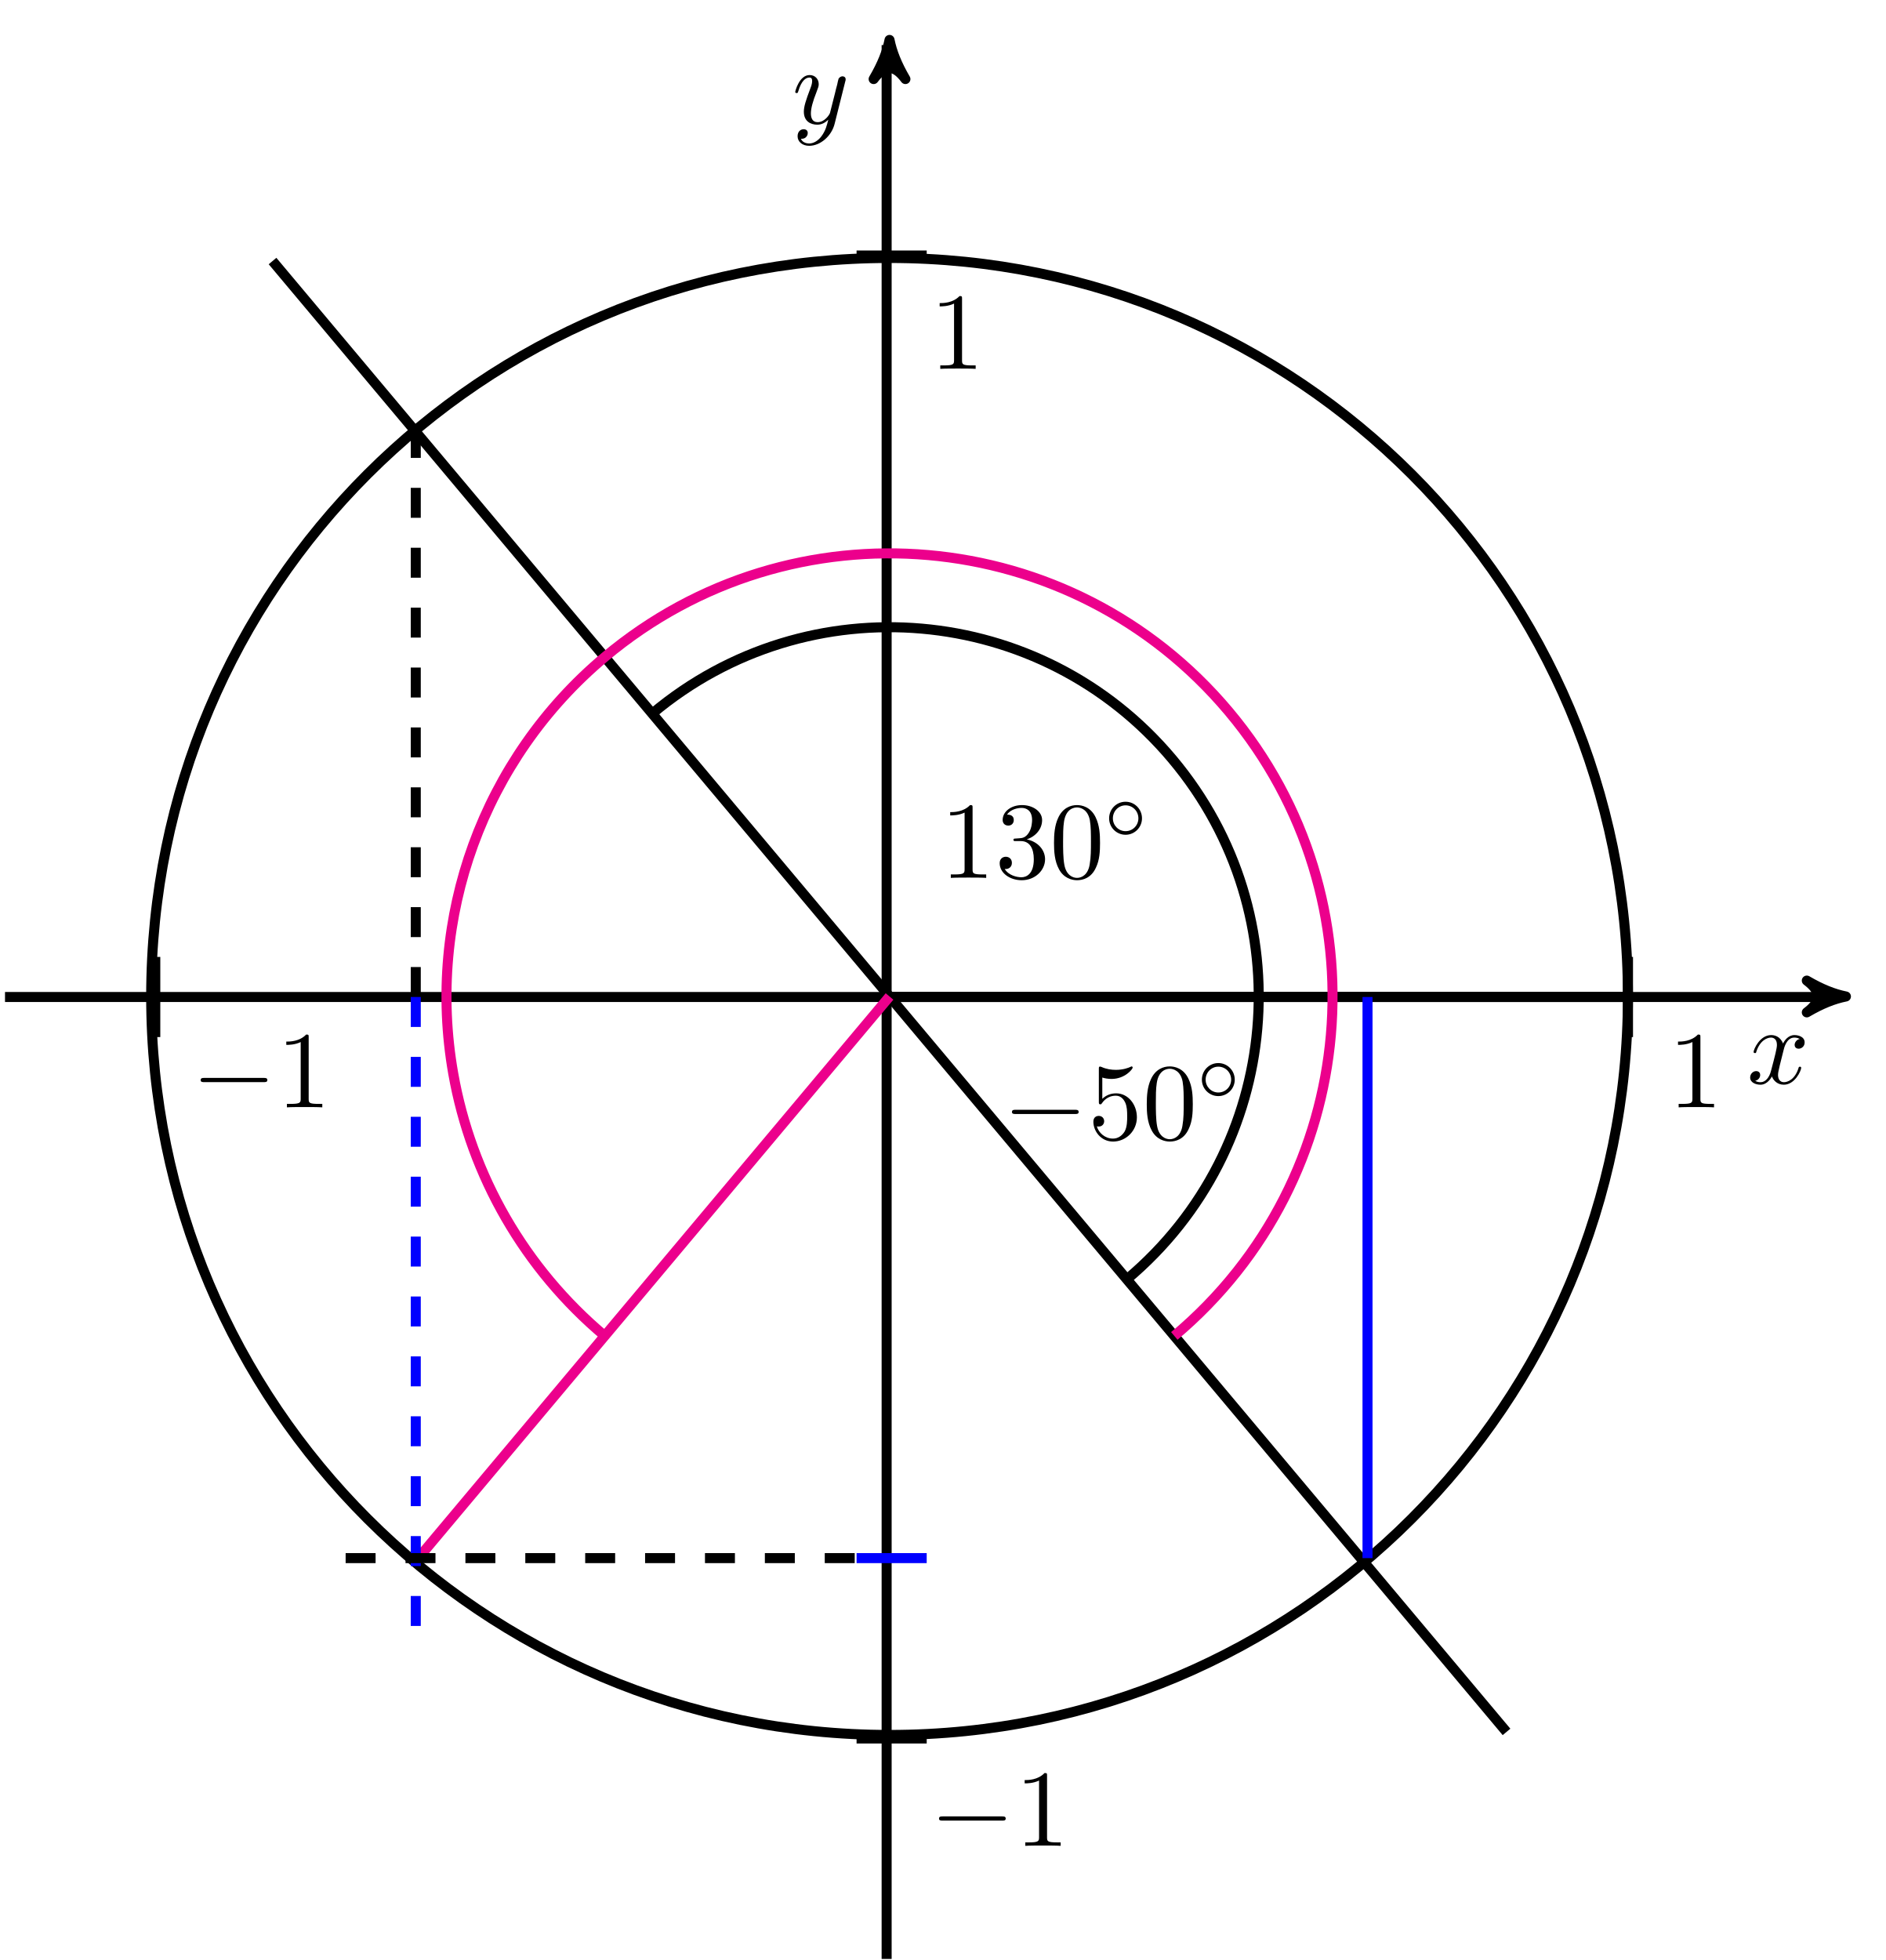
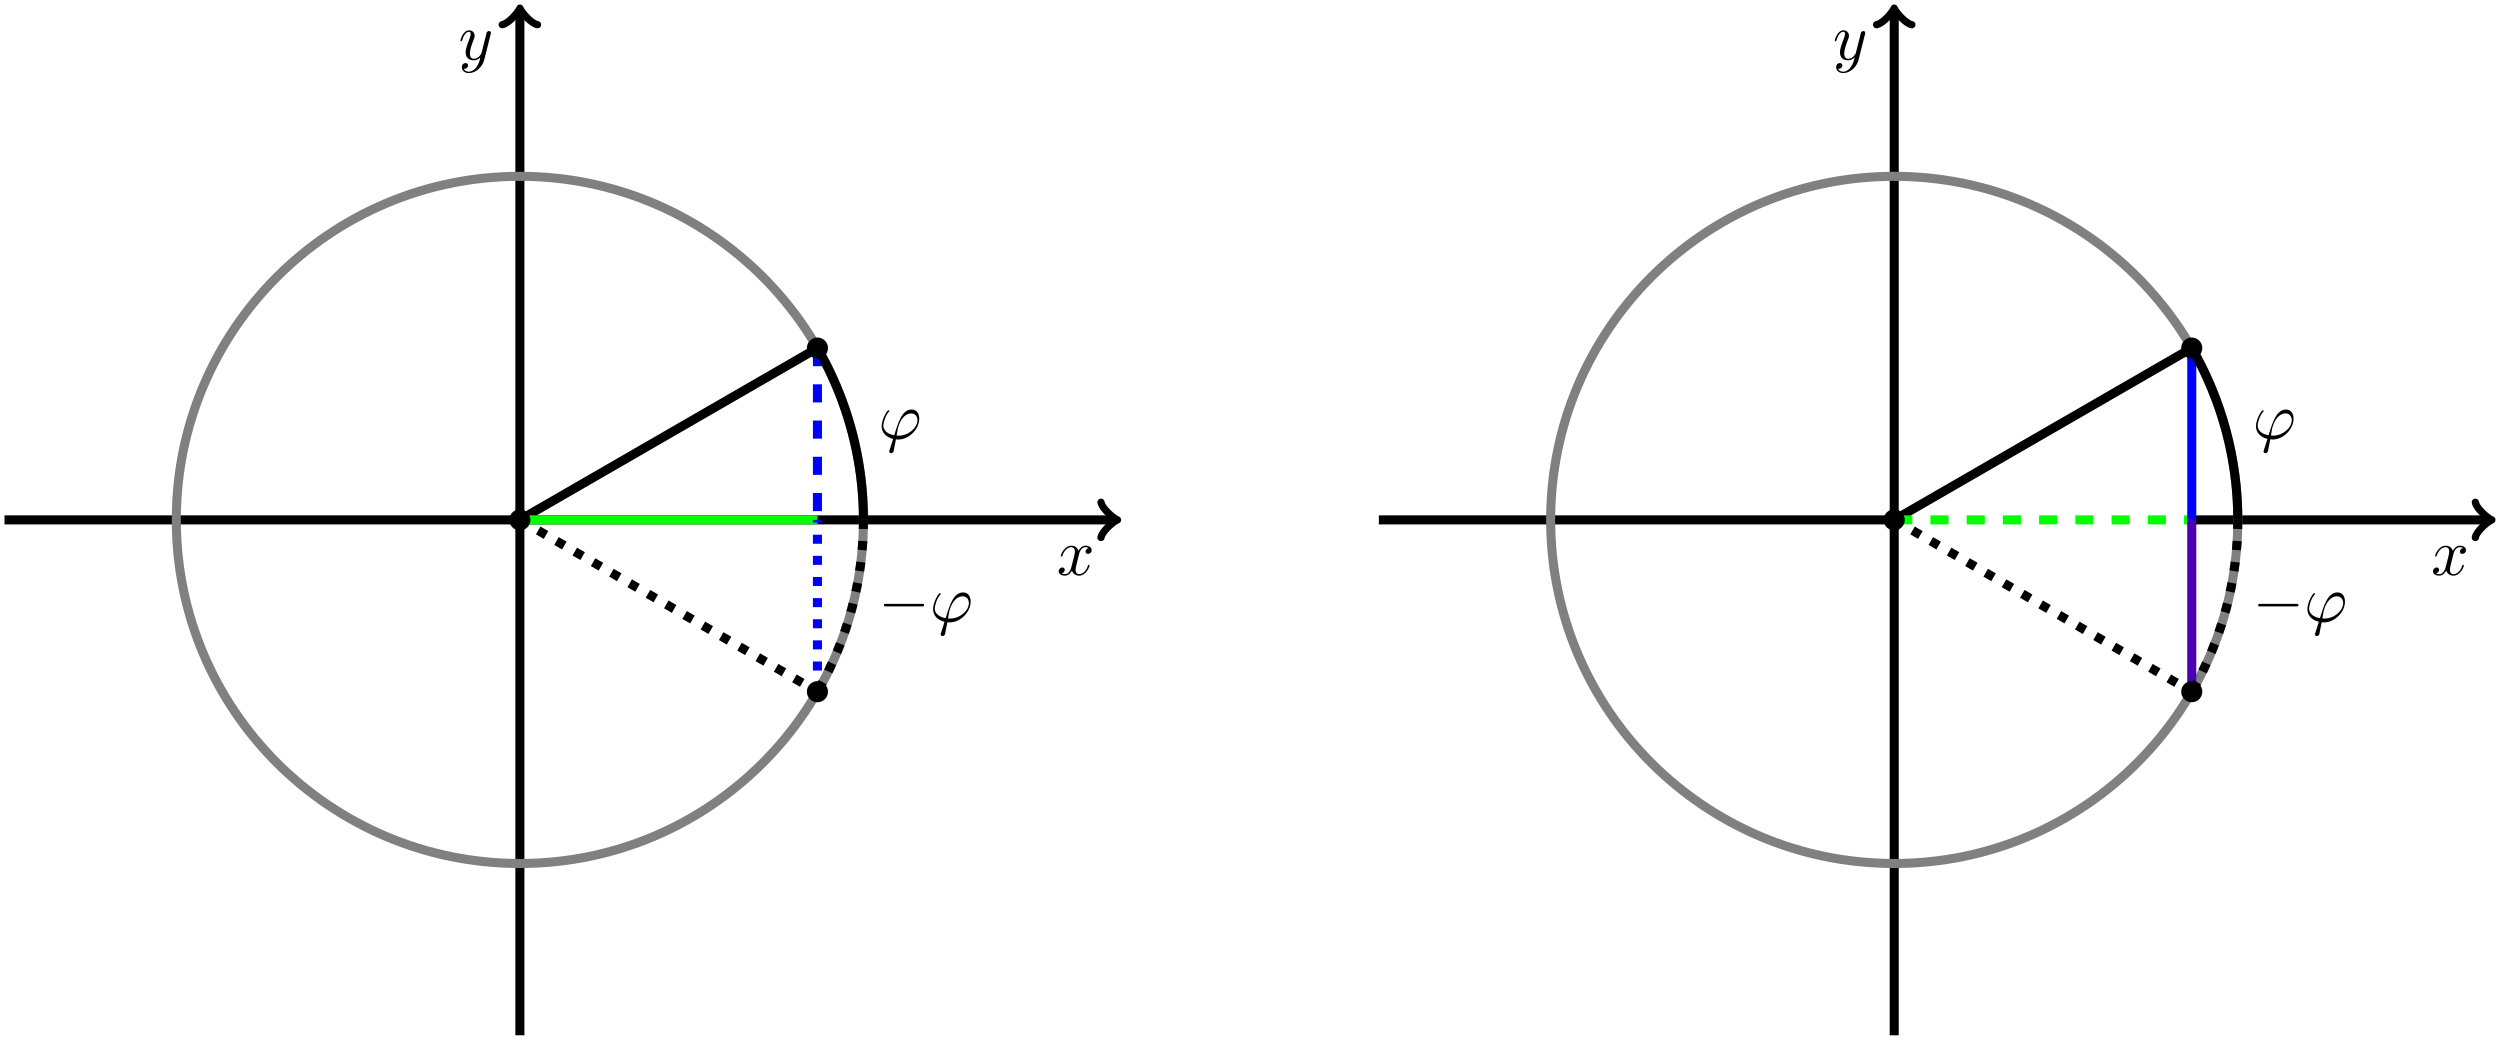
- <svg xmlns="http://www.w3.org/2000/svg" xmlns:xlink="http://www.w3.org/1999/xlink" width="188.237pt" height="195.608pt" viewBox="0 0 188.237 195.608" version="1.1">
+ <svg xmlns="http://www.w3.org/2000/svg" xmlns:xlink="http://www.w3.org/1999/xlink" width="412.518pt" height="171.573pt" viewBox="0 0 412.518 171.573" version="1.1">
  <defs>
    <g>
      <symbol overflow="visible" id="glyph0-0">
        <path style="stroke:none;" d="" />
      </symbol>
      <symbol overflow="visible" id="glyph0-1">
        <path style="stroke:none;" d="M 3.641 -3.297 C 3.703 -3.578 3.953 -4.578 4.719 -4.578 C 4.781 -4.578 5.031 -4.578 5.266 -4.438 C 4.969 -4.391 4.75 -4.109 4.75 -3.844 C 4.75 -3.672 4.859 -3.469 5.156 -3.469 C 5.406 -3.469 5.75 -3.672 5.75 -4.094 C 5.75 -4.672 5.109 -4.828 4.734 -4.828 C 4.094 -4.828 3.719 -4.25 3.594 -3.984 C 3.312 -4.719 2.719 -4.828 2.406 -4.828 C 1.281 -4.828 0.656 -3.406 0.656 -3.141 C 0.656 -3.031 0.766 -3.031 0.781 -3.031 C 0.875 -3.031 0.906 -3.047 0.922 -3.156 C 1.297 -4.312 2.016 -4.578 2.391 -4.578 C 2.594 -4.578 2.984 -4.484 2.984 -3.844 C 2.984 -3.516 2.797 -2.781 2.391 -1.25 C 2.219 -0.578 1.828 -0.125 1.359 -0.125 C 1.281 -0.125 1.031 -0.125 0.812 -0.266 C 1.078 -0.312 1.312 -0.547 1.312 -0.844 C 1.312 -1.141 1.078 -1.234 0.922 -1.234 C 0.594 -1.234 0.312 -0.953 0.312 -0.594 C 0.312 -0.094 0.859 0.125 1.344 0.125 C 2.062 0.125 2.453 -0.641 2.484 -0.703 C 2.625 -0.312 3.016 0.125 3.672 0.125 C 4.781 0.125 5.406 -1.281 5.406 -1.562 C 5.406 -1.672 5.312 -1.672 5.281 -1.672 C 5.188 -1.672 5.156 -1.625 5.141 -1.547 C 4.781 -0.375 4.031 -0.125 3.688 -0.125 C 3.266 -0.125 3.094 -0.469 3.094 -0.844 C 3.094 -1.078 3.156 -1.312 3.266 -1.797 Z " />
      </symbol>
      <symbol overflow="visible" id="glyph0-2">
        <path style="stroke:none;" d="M 5.297 -4.156 C 5.344 -4.312 5.344 -4.328 5.344 -4.406 C 5.344 -4.609 5.188 -4.703 5.031 -4.703 C 4.922 -4.703 4.75 -4.641 4.641 -4.469 C 4.625 -4.422 4.531 -4.078 4.5 -3.875 C 4.422 -3.594 4.344 -3.297 4.281 -3.016 L 3.781 -1.047 C 3.734 -0.891 3.266 -0.125 2.547 -0.125 C 2 -0.125 1.875 -0.594 1.875 -1 C 1.875 -1.5 2.062 -2.188 2.438 -3.141 C 2.609 -3.594 2.656 -3.703 2.656 -3.922 C 2.656 -4.422 2.297 -4.828 1.75 -4.828 C 0.719 -4.828 0.312 -3.234 0.312 -3.141 C 0.312 -3.031 0.422 -3.031 0.453 -3.031 C 0.562 -3.031 0.562 -3.047 0.625 -3.234 C 0.922 -4.25 1.359 -4.578 1.719 -4.578 C 1.812 -4.578 2 -4.578 2 -4.234 C 2 -3.953 1.891 -3.672 1.812 -3.469 C 1.375 -2.312 1.172 -1.688 1.172 -1.172 C 1.172 -0.203 1.859 0.125 2.516 0.125 C 2.938 0.125 3.297 -0.062 3.609 -0.375 C 3.469 0.203 3.344 0.734 2.906 1.312 C 2.625 1.672 2.203 2 1.703 2 C 1.547 2 1.062 1.969 0.875 1.531 C 1.047 1.531 1.188 1.531 1.344 1.406 C 1.453 1.312 1.562 1.172 1.562 0.953 C 1.562 0.625 1.266 0.578 1.156 0.578 C 0.906 0.578 0.547 0.75 0.547 1.281 C 0.547 1.828 1.031 2.234 1.703 2.234 C 2.828 2.234 3.953 1.25 4.25 0.016 Z " />
      </symbol>
+       <symbol overflow="visible" id="glyph0-3">
+         <path style="stroke:none;" d="M 1.859 1.859 C 1.812 2 1.797 2.016 1.797 2.078 C 1.797 2.312 2 2.375 2.109 2.375 C 2.172 2.375 2.406 2.344 2.516 2.094 C 2.547 2 2.609 1.641 2.906 0.094 C 3 0.109 3.078 0.125 3.266 0.125 C 5.078 0.125 6.75 -1.594 6.75 -3.312 C 6.75 -4.172 6.328 -4.828 5.5 -4.828 C 3.922 -4.828 3.266 -2.703 2.625 -0.578 C 1.438 -0.797 0.828 -1.406 0.828 -2.188 C 0.828 -2.5 1.078 -3.703 1.734 -4.453 C 1.828 -4.547 1.828 -4.562 1.828 -4.594 C 1.828 -4.641 1.797 -4.703 1.688 -4.703 C 1.391 -4.703 0.547 -3.125 0.547 -2.078 C 0.547 -1.047 1.266 -0.25 2.438 0.016 Z M 3.359 -0.516 C 3.266 -0.516 3.25 -0.516 3.156 -0.531 C 3.031 -0.531 3.016 -0.531 3.016 -0.562 C 3.016 -0.594 3.203 -1.578 3.234 -1.75 C 3.578 -3.141 4.422 -4.188 5.406 -4.188 C 6.156 -4.188 6.453 -3.594 6.453 -3.078 C 6.453 -1.844 5.031 -0.516 3.359 -0.516 Z " />
+       </symbol>
      <symbol overflow="visible" id="glyph1-0">
        <path style="stroke:none;" d="" />
      </symbol>
      <symbol overflow="visible" id="glyph1-1">
        <path style="stroke:none;" d="M 7.188 -2.516 C 7.375 -2.516 7.562 -2.516 7.562 -2.719 C 7.562 -2.938 7.375 -2.938 7.188 -2.938 L 1.281 -2.938 C 1.094 -2.938 0.906 -2.938 0.906 -2.719 C 0.906 -2.516 1.094 -2.516 1.281 -2.516 Z " />
      </symbol>
-       <symbol overflow="visible" id="glyph2-0">
-         <path style="stroke:none;" d="" />
-       </symbol>
-       <symbol overflow="visible" id="glyph2-1">
-         <path style="stroke:none;" d="M 3.203 -6.984 C 3.203 -7.234 3.203 -7.266 2.953 -7.266 C 2.281 -6.562 1.312 -6.562 0.969 -6.562 L 0.969 -6.234 C 1.188 -6.234 1.828 -6.234 2.406 -6.516 L 2.406 -0.859 C 2.406 -0.469 2.359 -0.344 1.391 -0.344 L 1.031 -0.344 L 1.031 0 C 1.422 -0.031 2.359 -0.031 2.797 -0.031 C 3.234 -0.031 4.188 -0.031 4.562 0 L 4.562 -0.344 L 4.219 -0.344 C 3.234 -0.344 3.203 -0.453 3.203 -0.859 Z " />
-       </symbol>
-       <symbol overflow="visible" id="glyph2-2">
-         <path style="stroke:none;" d="M 4.891 -2.188 C 4.891 -3.484 4 -4.578 2.828 -4.578 C 2.297 -4.578 1.828 -4.406 1.438 -4.031 L 1.438 -6.156 C 1.656 -6.078 2.016 -6.016 2.359 -6.016 C 3.703 -6.016 4.469 -7 4.469 -7.141 C 4.469 -7.203 4.438 -7.266 4.359 -7.266 C 4.359 -7.266 4.328 -7.266 4.281 -7.234 C 4.062 -7.125 3.516 -6.922 2.797 -6.922 C 2.359 -6.922 1.859 -6.984 1.344 -7.219 C 1.25 -7.25 1.234 -7.25 1.203 -7.25 C 1.094 -7.25 1.094 -7.172 1.094 -6.984 L 1.094 -3.766 C 1.094 -3.562 1.094 -3.484 1.25 -3.484 C 1.328 -3.484 1.359 -3.516 1.391 -3.578 C 1.516 -3.75 1.922 -4.344 2.797 -4.344 C 3.375 -4.344 3.641 -3.844 3.734 -3.641 C 3.906 -3.234 3.922 -2.812 3.922 -2.266 C 3.922 -1.891 3.922 -1.234 3.672 -0.781 C 3.406 -0.344 3 -0.062 2.5 -0.062 C 1.703 -0.062 1.078 -0.641 0.891 -1.281 C 0.922 -1.281 0.953 -1.266 1.078 -1.266 C 1.438 -1.266 1.625 -1.531 1.625 -1.797 C 1.625 -2.062 1.438 -2.328 1.078 -2.328 C 0.922 -2.328 0.547 -2.25 0.547 -1.75 C 0.547 -0.812 1.297 0.234 2.516 0.234 C 3.781 0.234 4.891 -0.812 4.891 -2.188 Z " />
-       </symbol>
-       <symbol overflow="visible" id="glyph2-3">
-         <path style="stroke:none;" d="M 5.016 -3.484 C 5.016 -4.359 4.969 -5.234 4.578 -6.047 C 4.078 -7.094 3.188 -7.266 2.719 -7.266 C 2.078 -7.266 1.281 -6.984 0.828 -5.969 C 0.484 -5.219 0.422 -4.359 0.422 -3.484 C 0.422 -2.672 0.469 -1.688 0.922 -0.859 C 1.391 0.016 2.188 0.234 2.719 0.234 C 3.297 0.234 4.141 0.016 4.609 -1.031 C 4.969 -1.781 5.016 -2.625 5.016 -3.484 Z M 2.719 0 C 2.297 0 1.641 -0.266 1.453 -1.312 C 1.328 -1.969 1.328 -2.984 1.328 -3.625 C 1.328 -4.312 1.328 -5.031 1.422 -5.625 C 1.625 -6.922 2.438 -7.031 2.719 -7.031 C 3.078 -7.031 3.797 -6.828 4 -5.75 C 4.109 -5.141 4.109 -4.312 4.109 -3.625 C 4.109 -2.797 4.109 -2.062 3.984 -1.359 C 3.828 -0.328 3.203 0 2.719 0 Z " />
-       </symbol>
-       <symbol overflow="visible" id="glyph2-4">
-         <path style="stroke:none;" d="M 3.156 -3.844 C 4.062 -4.141 4.688 -4.891 4.688 -5.766 C 4.688 -6.656 3.734 -7.266 2.688 -7.266 C 1.578 -7.266 0.75 -6.609 0.75 -5.781 C 0.75 -5.422 1 -5.219 1.312 -5.219 C 1.641 -5.219 1.859 -5.453 1.859 -5.766 C 1.859 -6.312 1.359 -6.312 1.188 -6.312 C 1.531 -6.844 2.25 -6.984 2.641 -6.984 C 3.094 -6.984 3.688 -6.75 3.688 -5.766 C 3.688 -5.641 3.672 -5 3.375 -4.531 C 3.047 -4 2.688 -3.969 2.406 -3.953 C 2.328 -3.953 2.062 -3.922 1.984 -3.922 C 1.891 -3.922 1.828 -3.906 1.828 -3.797 C 1.828 -3.672 1.891 -3.672 2.078 -3.672 L 2.562 -3.672 C 3.453 -3.672 3.859 -2.938 3.859 -1.859 C 3.859 -0.375 3.109 -0.062 2.625 -0.062 C 2.156 -0.062 1.344 -0.25 0.953 -0.891 C 1.344 -0.844 1.672 -1.078 1.672 -1.5 C 1.672 -1.891 1.391 -2.109 1.062 -2.109 C 0.812 -2.109 0.453 -1.953 0.453 -1.469 C 0.453 -0.484 1.469 0.234 2.656 0.234 C 3.984 0.234 4.984 -0.75 4.984 -1.859 C 4.984 -2.766 4.297 -3.609 3.156 -3.844 Z " />
-       </symbol>
-       <symbol overflow="visible" id="glyph3-0">
-         <path style="stroke:none;" d="" />
-       </symbol>
-       <symbol overflow="visible" id="glyph3-1">
-         <path style="stroke:none;" d="M 3.75 -1.984 C 3.75 -2.906 3.016 -3.641 2.109 -3.641 C 1.203 -3.641 0.469 -2.906 0.469 -1.984 C 0.469 -1.078 1.203 -0.344 2.109 -0.344 C 3.016 -0.344 3.75 -1.078 3.75 -1.984 Z M 2.109 -0.703 C 1.406 -0.703 0.844 -1.281 0.844 -1.984 C 0.844 -2.703 1.406 -3.281 2.109 -3.281 C 2.828 -3.281 3.391 -2.703 3.391 -1.984 C 3.391 -1.281 2.828 -0.703 2.109 -0.703 Z " />
-       </symbol>
    </g>
  </defs>
  <g id="surface1">
-     <path style="fill:none;stroke-width:1;stroke-linecap:butt;stroke-linejoin:miter;stroke:rgb(0%,0%,0%);stroke-opacity:1;stroke-miterlimit:10;" d="M 73.702 -0.001 C 73.702 40.706 40.706 73.702 -0.001 73.702 C -40.704 73.702 -73.7 40.706 -73.7 -0.001 C -73.7 -40.704 -40.704 -73.7 -0.001 -73.7 C 40.706 -73.7 73.702 -40.704 73.702 -0.001 Z " transform="matrix(1,0,0,-1,88.79,99.448)" />
-     <path style="fill:none;stroke-width:1;stroke-linecap:butt;stroke-linejoin:miter;stroke:rgb(0%,0%,0%);stroke-opacity:1;stroke-miterlimit:10;" d="M -88.29 -0.052 L 94.71 -0.052 " transform="matrix(1,0,0,-1,88.79,99.448)" />
-     <path style="fill-rule:nonzero;fill:rgb(0%,0%,0%);fill-opacity:1;stroke-width:1;stroke-linecap:butt;stroke-linejoin:round;stroke:rgb(0%,0%,0%);stroke-opacity:1;stroke-miterlimit:10;" d="M 0.976 -0.001 C -0.243 0.245 -1.465 0.733 -2.93 1.585 C -1.465 0.487 -1.465 -0.489 -2.93 -1.587 C -1.465 -0.732 -0.243 -0.243 0.976 -0.001 Z " transform="matrix(1,0,0,-1,183.2777,99.448)" />
-     <path style="fill:none;stroke-width:1;stroke-linecap:butt;stroke-linejoin:miter;stroke:rgb(0%,0%,0%);stroke-opacity:1;stroke-miterlimit:10;" d="M -0.29 -96.052 L -0.29 94.948 " transform="matrix(1,0,0,-1,88.79,99.448)" />
-     <path style="fill-rule:nonzero;fill:rgb(0%,0%,0%);fill-opacity:1;stroke-width:1;stroke-linecap:butt;stroke-linejoin:round;stroke:rgb(0%,0%,0%);stroke-opacity:1;stroke-miterlimit:10;" d="M 0.976 0.001 C -0.243 0.243 -1.465 0.731 -2.93 1.587 C -1.465 0.489 -1.465 -0.487 -2.93 -1.585 C -1.465 -0.733 -0.243 -0.245 0.976 0.001 Z " transform="matrix(0,-1,-1,0,88.79,4.96034)" />
+     <path style="fill:none;stroke-width:1.494;stroke-linecap:butt;stroke-linejoin:miter;stroke:rgb(0%,0%,0%);stroke-opacity:1;stroke-miterlimit:10;" d="M -198.426 0.001 L -15.317 0.001 " transform="matrix(1,0,0,-1,199.172,85.786)" />
+     <path style="fill:none;stroke-width:1.196;stroke-linecap:round;stroke-linejoin:round;stroke:rgb(0%,0%,0%);stroke-opacity:1;stroke-miterlimit:10;" d="M -2.183 2.911 C -2 1.817 0 0.181 0.547 0.001 C 0 -0.183 -2 -1.819 -2.183 -2.909 " transform="matrix(1,0,0,-1,183.8553,85.786)" />
    <g style="fill:rgb(0%,0%,0%);fill-opacity:1;">
-       <use xlink:href="#glyph0-1" x="174.382" y="108.129" />
+       <use xlink:href="#glyph0-1" x="174.381" y="94.867" />
+     </g>
+     <path style="fill:none;stroke-width:1.494;stroke-linecap:butt;stroke-linejoin:miter;stroke:rgb(0%,0%,0%);stroke-opacity:1;stroke-miterlimit:10;" d="M -113.387 -85.042 L -113.387 83.895 " transform="matrix(1,0,0,-1,199.172,85.786)" />
+     <path style="fill:none;stroke-width:1.196;stroke-linecap:round;stroke-linejoin:round;stroke:rgb(0%,0%,0%);stroke-opacity:1;stroke-miterlimit:10;" d="M -2.182 2.91 C -2.002 1.82 -0.002 0.183 0.545 -0 C -0.002 -0.18 -2.002 -1.817 -2.182 -2.911 " transform="matrix(0,-1,-1,0,85.78472,1.88881)" />
+     <g style="fill:rgb(0%,0%,0%);fill-opacity:1;">
+       <use xlink:href="#glyph0-2" x="75.663" y="9.827" />
+     </g>
+     <path style="fill:none;stroke-width:1.494;stroke-linecap:butt;stroke-linejoin:miter;stroke:rgb(50%,50%,50%);stroke-opacity:1;stroke-miterlimit:10;" d="M -56.695 0.001 C -56.695 31.313 -82.074 56.692 -113.387 56.692 C -144.699 56.692 -170.082 31.313 -170.082 0.001 C -170.082 -31.312 -144.699 -56.694 -113.387 -56.694 C -82.074 -56.694 -56.695 -31.312 -56.695 0.001 Z " transform="matrix(1,0,0,-1,199.172,85.786)" />
+     <path style="fill:none;stroke-width:1.494;stroke-linecap:butt;stroke-linejoin:miter;stroke:rgb(0%,0%,0%);stroke-opacity:1;stroke-miterlimit:10;" d="M -113.387 0.001 L -64.289 28.349 " transform="matrix(1,0,0,-1,199.172,85.786)" />
+     <path style="fill:none;stroke-width:1.494;stroke-linecap:butt;stroke-linejoin:miter;stroke:rgb(0%,100%,0%);stroke-opacity:1;stroke-miterlimit:10;" d="M -113.387 0.001 L -64.289 0.001 " transform="matrix(1,0,0,-1,199.172,85.786)" />
+     <path style="fill:none;stroke-width:1.494;stroke-linecap:butt;stroke-linejoin:miter;stroke:rgb(0%,0%,100%);stroke-opacity:1;stroke-dasharray:2.989,2.989;stroke-miterlimit:10;" d="M -64.289 28.349 L -64.289 0.001 " transform="matrix(1,0,0,-1,199.172,85.786)" />
+     <path style="fill:none;stroke-width:1.494;stroke-linecap:butt;stroke-linejoin:miter;stroke:rgb(0%,0%,0%);stroke-opacity:1;stroke-dasharray:1.494,1.993;stroke-miterlimit:10;" d="M -113.387 0.001 L -64.289 -28.347 " transform="matrix(1,0,0,-1,199.172,85.786)" />
+     <path style="fill:none;stroke-width:1.494;stroke-linecap:butt;stroke-linejoin:miter;stroke:rgb(0%,0%,100%);stroke-opacity:1;stroke-dasharray:1.494,1.993;stroke-miterlimit:10;" d="M -64.289 -28.347 L -64.289 0.001 " transform="matrix(1,0,0,-1,199.172,85.786)" />
+     <path style="fill:none;stroke-width:1.494;stroke-linecap:butt;stroke-linejoin:miter;stroke:rgb(0%,0%,0%);stroke-opacity:1;stroke-miterlimit:10;" d="M -56.695 0.001 C -56.695 9.95 -59.317 19.731 -64.289 28.349 " transform="matrix(1,0,0,-1,199.172,85.786)" />
+     <g style="fill:rgb(0%,0%,0%);fill-opacity:1;">
+       <use xlink:href="#glyph0-3" x="144.931" y="72.401" />
+     </g>
+     <path style="fill:none;stroke-width:1.494;stroke-linecap:butt;stroke-linejoin:miter;stroke:rgb(0%,0%,0%);stroke-opacity:1;stroke-dasharray:1.494,1.993;stroke-miterlimit:10;" d="M -56.695 0.001 C -56.695 -9.948 -59.317 -19.73 -64.289 -28.347 " transform="matrix(1,0,0,-1,199.172,85.786)" />
+     <g style="fill:rgb(0%,0%,0%);fill-opacity:1;">
+       <use xlink:href="#glyph1-1" x="144.931" y="102.581" />
    </g>
    <g style="fill:rgb(0%,0%,0%);fill-opacity:1;">
-       <use xlink:href="#glyph0-2" x="79.065" y="12.318" />
+       <use xlink:href="#glyph0-3" x="153.416" y="102.581" />
    </g>
-     <path style="fill:none;stroke-width:1;stroke-linecap:butt;stroke-linejoin:miter;stroke:rgb(0%,0%,0%);stroke-opacity:1;stroke-miterlimit:10;" d="M -73.29 -4.052 L -73.29 3.948 " transform="matrix(1,0,0,-1,88.79,99.448)" />
+     <path style="fill-rule:nonzero;fill:rgb(0%,0%,0%);fill-opacity:1;stroke-width:1.494;stroke-linecap:butt;stroke-linejoin:miter;stroke:rgb(0%,0%,0%);stroke-opacity:1;stroke-miterlimit:10;" d="M -112.391 0.001 C -112.391 0.552 -112.836 0.997 -113.387 0.997 C -113.938 0.997 -114.383 0.552 -114.383 0.001 C -114.383 -0.55 -113.938 -0.995 -113.387 -0.995 C -112.836 -0.995 -112.391 -0.55 -112.391 0.001 Z " transform="matrix(1,0,0,-1,199.172,85.786)" />
+     <path style="fill-rule:nonzero;fill:rgb(0%,0%,0%);fill-opacity:1;stroke-width:1.494;stroke-linecap:butt;stroke-linejoin:miter;stroke:rgb(0%,0%,0%);stroke-opacity:1;stroke-miterlimit:10;" d="M -63.293 28.349 C -63.293 28.895 -63.738 29.345 -64.289 29.345 C -64.84 29.345 -65.285 28.895 -65.285 28.349 C -65.285 27.798 -64.84 27.352 -64.289 27.352 C -63.738 27.352 -63.293 27.798 -63.293 28.349 Z " transform="matrix(1,0,0,-1,199.172,85.786)" />
+     <path style="fill-rule:nonzero;fill:rgb(0%,0%,0%);fill-opacity:1;stroke-width:1.494;stroke-linecap:butt;stroke-linejoin:miter;stroke:rgb(0%,0%,0%);stroke-opacity:1;stroke-miterlimit:10;" d="M -63.293 -28.347 C -63.293 -27.796 -63.738 -27.351 -64.289 -27.351 C -64.84 -27.351 -65.285 -27.796 -65.285 -28.347 C -65.285 -28.898 -64.84 -29.343 -64.289 -29.343 C -63.738 -29.343 -63.293 -28.898 -63.293 -28.347 Z " transform="matrix(1,0,0,-1,199.172,85.786)" />
+     <path style="fill:none;stroke-width:1.494;stroke-linecap:butt;stroke-linejoin:miter;stroke:rgb(0%,0%,0%);stroke-opacity:1;stroke-miterlimit:10;" d="M 28.348 0.001 L 113.387 0.001 " transform="matrix(1,0,0,-1,199.172,85.786)" />
+     <path style="fill:none;stroke-width:1.494;stroke-linecap:butt;stroke-linejoin:miter;stroke:rgb(0%,0%,0%);stroke-opacity:1;stroke-miterlimit:10;" d="M 162.484 0.001 L 211.457 0.001 " transform="matrix(1,0,0,-1,199.172,85.786)" />
+     <path style="fill:none;stroke-width:1.196;stroke-linecap:round;stroke-linejoin:round;stroke:rgb(0%,0%,0%);stroke-opacity:1;stroke-miterlimit:10;" d="M -2.181 2.911 C -2.001 1.817 -0.001 0.181 0.546 0.001 C -0.001 -0.183 -2.001 -1.819 -2.181 -2.909 " transform="matrix(1,0,0,-1,410.6299,85.786)" />
    <g style="fill:rgb(0%,0%,0%);fill-opacity:1;">
-       <use xlink:href="#glyph1-1" x="19.123" y="110.513" />
+       <use xlink:href="#glyph0-1" x="401.153" y="94.867" />
+     </g>
+     <path style="fill:none;stroke-width:1.494;stroke-linecap:butt;stroke-linejoin:miter;stroke:rgb(0%,0%,0%);stroke-opacity:1;stroke-miterlimit:10;" d="M 113.387 -85.042 L 113.387 83.895 " transform="matrix(1,0,0,-1,199.172,85.786)" />
+     <path style="fill:none;stroke-width:1.196;stroke-linecap:round;stroke-linejoin:round;stroke:rgb(0%,0%,0%);stroke-opacity:1;stroke-miterlimit:10;" d="M -2.182 2.911 C -2.002 1.817 -0.002 0.18 0.545 0.001 C -0.002 -0.183 -2.002 -1.82 -2.182 -2.909 " transform="matrix(0,-1,-1,0,312.5593,1.88881)" />
+     <g style="fill:rgb(0%,0%,0%);fill-opacity:1;">
+       <use xlink:href="#glyph0-2" x="302.435" y="9.827" />
+     </g>
+     <path style="fill:none;stroke-width:1.494;stroke-linecap:butt;stroke-linejoin:miter;stroke:rgb(50%,50%,50%);stroke-opacity:1;stroke-miterlimit:10;" d="M 170.082 0.001 C 170.082 31.313 144.699 56.692 113.387 56.692 C 82.074 56.692 56.695 31.313 56.695 0.001 C 56.695 -31.312 82.074 -56.694 113.387 -56.694 C 144.699 -56.694 170.082 -31.312 170.082 0.001 Z " transform="matrix(1,0,0,-1,199.172,85.786)" />
+     <path style="fill:none;stroke-width:1.494;stroke-linecap:butt;stroke-linejoin:miter;stroke:rgb(0%,0%,0%);stroke-opacity:1;stroke-miterlimit:10;" d="M 113.387 0.001 L 162.484 28.349 " transform="matrix(1,0,0,-1,199.172,85.786)" />
+     <path style="fill:none;stroke-width:1.494;stroke-linecap:butt;stroke-linejoin:miter;stroke:rgb(0%,100%,0%);stroke-opacity:1;stroke-dasharray:2.989,2.989;stroke-miterlimit:10;" d="M 113.387 0.001 L 162.484 0.001 " transform="matrix(1,0,0,-1,199.172,85.786)" />
+     <path style="fill:none;stroke-width:1.494;stroke-linecap:butt;stroke-linejoin:miter;stroke:rgb(0%,0%,100%);stroke-opacity:1;stroke-miterlimit:10;" d="M 162.484 28.349 L 162.484 0.001 " transform="matrix(1,0,0,-1,199.172,85.786)" />
+     <path style="fill:none;stroke-width:1.494;stroke-linecap:butt;stroke-linejoin:miter;stroke:rgb(0%,0%,0%);stroke-opacity:1;stroke-dasharray:1.494,1.993;stroke-miterlimit:10;" d="M 113.387 0.001 L 162.484 -28.347 " transform="matrix(1,0,0,-1,199.172,85.786)" />
+     <path style="fill:none;stroke-width:1.494;stroke-linecap:butt;stroke-linejoin:miter;stroke:rgb(29.999%,0%,70%);stroke-opacity:1;stroke-miterlimit:10;" d="M 162.484 -28.347 L 162.484 0.001 " transform="matrix(1,0,0,-1,199.172,85.786)" />
+     <path style="fill:none;stroke-width:1.494;stroke-linecap:butt;stroke-linejoin:miter;stroke:rgb(0%,0%,0%);stroke-opacity:1;stroke-miterlimit:10;" d="M 170.082 0.001 C 170.082 9.95 167.461 19.731 162.484 28.349 " transform="matrix(1,0,0,-1,199.172,85.786)" />
+     <g style="fill:rgb(0%,0%,0%);fill-opacity:1;">
+       <use xlink:href="#glyph0-3" x="371.703" y="72.401" />
+     </g>
+     <path style="fill:none;stroke-width:1.494;stroke-linecap:butt;stroke-linejoin:miter;stroke:rgb(0%,0%,0%);stroke-opacity:1;stroke-dasharray:1.494,1.993;stroke-miterlimit:10;" d="M 170.082 0.001 C 170.082 -9.948 167.461 -19.73 162.484 -28.347 " transform="matrix(1,0,0,-1,199.172,85.786)" />
+     <g style="fill:rgb(0%,0%,0%);fill-opacity:1;">
+       <use xlink:href="#glyph1-1" x="371.703" y="102.581" />
    </g>
    <g style="fill:rgb(0%,0%,0%);fill-opacity:1;">
-       <use xlink:href="#glyph2-1" x="27.608" y="110.513" />
+       <use xlink:href="#glyph0-3" x="380.187" y="102.581" />
    </g>
-     <path style="fill:none;stroke-width:1;stroke-linecap:butt;stroke-linejoin:miter;stroke:rgb(0%,0%,0%);stroke-opacity:1;stroke-miterlimit:10;" d="M 73.71 -4.052 L 73.71 3.948 " transform="matrix(1,0,0,-1,88.79,99.448)" />
-     <g style="fill:rgb(0%,0%,0%);fill-opacity:1;">
-       <use xlink:href="#glyph2-1" x="166.525" y="110.513" />
-     </g>
-     <path style="fill:none;stroke-width:1;stroke-linecap:butt;stroke-linejoin:miter;stroke:rgb(0%,0%,0%);stroke-opacity:1;stroke-miterlimit:10;" d="M 3.71 -74.052 L -3.29 -74.052 " transform="matrix(1,0,0,-1,88.79,99.448)" />
-     <g style="fill:rgb(0%,0%,0%);fill-opacity:1;">
-       <use xlink:href="#glyph1-1" x="92.824" y="184.214" />
-     </g>
-     <g style="fill:rgb(0%,0%,0%);fill-opacity:1;">
-       <use xlink:href="#glyph2-1" x="101.309" y="184.214" />
-     </g>
-     <path style="fill:none;stroke-width:1;stroke-linecap:butt;stroke-linejoin:miter;stroke:rgb(0%,0%,0%);stroke-opacity:1;stroke-miterlimit:10;" d="M 3.71 73.948 L -3.29 73.948 " transform="matrix(1,0,0,-1,88.79,99.448)" />
-     <g style="fill:rgb(0%,0%,0%);fill-opacity:1;">
-       <use xlink:href="#glyph2-1" x="92.824" y="36.812" />
-     </g>
-     <path style="fill:none;stroke-width:1;stroke-linecap:butt;stroke-linejoin:miter;stroke:rgb(0%,0%,0%);stroke-opacity:1;stroke-miterlimit:10;" d="M -0.001 -0.001 L 61.585 -73.396 " transform="matrix(1,0,0,-1,88.79,99.448)" />
-     <path style="fill:none;stroke-width:1;stroke-linecap:butt;stroke-linejoin:miter;stroke:rgb(0%,0%,0%);stroke-opacity:1;stroke-miterlimit:10;" d="M -0.29 -0.052 L 73.71 -0.052 " transform="matrix(1,0,0,-1,88.79,99.448)" />
-     <path style="fill:none;stroke-width:1;stroke-linecap:butt;stroke-linejoin:miter;stroke:rgb(0%,0%,0%);stroke-opacity:1;stroke-miterlimit:10;" d="M -0.001 -0.001 L -61.587 73.397 " transform="matrix(1,0,0,-1,88.79,99.448)" />
-     <path style="fill:none;stroke-width:1;stroke-linecap:butt;stroke-linejoin:miter;stroke:rgb(0%,0%,0%);stroke-opacity:1;stroke-miterlimit:10;" d="M 23.687 -28.228 C 39.276 -15.146 41.312 8.096 28.23 23.686 C 15.148 39.28 -8.099 41.311 -23.688 28.229 " transform="matrix(1,0,0,-1,88.79,99.448)" />
-     <g style="fill:rgb(0%,0%,0%);fill-opacity:1;">
-       <use xlink:href="#glyph1-1" x="100.104" y="113.694" />
-     </g>
-     <g style="fill:rgb(0%,0%,0%);fill-opacity:1;">
-       <use xlink:href="#glyph2-2" x="108.589" y="113.694" />
-       <use xlink:href="#glyph2-3" x="114.044" y="113.694" />
-     </g>
-     <g style="fill:rgb(0%,0%,0%);fill-opacity:1;">
-       <use xlink:href="#glyph3-1" x="119.498" y="109.735" />
-     </g>
-     <g style="fill:rgb(0%,0%,0%);fill-opacity:1;">
-       <use xlink:href="#glyph2-1" x="93.876" y="87.613" />
-       <use xlink:href="#glyph2-4" x="99.331" y="87.613" />
-       <use xlink:href="#glyph2-3" x="104.785" y="87.613" />
-     </g>
-     <g style="fill:rgb(0%,0%,0%);fill-opacity:1;">
-       <use xlink:href="#glyph3-1" x="110.239" y="83.654" />
-     </g>
-     <path style="fill:none;stroke-width:1;stroke-linecap:butt;stroke-linejoin:miter;stroke:rgb(92.549%,0%,54.9%);stroke-opacity:1;stroke-miterlimit:10;" d="M 28.425 -33.876 C 47.132 -18.177 49.573 9.718 33.874 28.425 C 18.175 47.136 -9.716 49.573 -28.427 33.874 C -40.528 23.721 -46.294 7.878 -43.552 -7.677 C -41.747 -17.915 -36.388 -27.193 -28.427 -33.876 " transform="matrix(1,0,0,-1,88.79,99.448)" />
-     <path style="fill:none;stroke-width:1;stroke-linecap:butt;stroke-linejoin:miter;stroke:rgb(92.549%,0%,54.9%);stroke-opacity:1;stroke-miterlimit:10;" d="M -0.001 -0.001 L -47.376 -56.458 " transform="matrix(1,0,0,-1,88.79,99.448)" />
-     <path style="fill:none;stroke-width:1;stroke-linecap:butt;stroke-linejoin:miter;stroke:rgb(0%,0%,100%);stroke-opacity:1;stroke-miterlimit:10;" d="M 47.71 -0.052 L 47.71 -56.052 " transform="matrix(1,0,0,-1,88.79,99.448)" />
-     <path style="fill:none;stroke-width:1;stroke-linecap:butt;stroke-linejoin:miter;stroke:rgb(0%,0%,0%);stroke-opacity:1;stroke-dasharray:2.989,2.989;stroke-miterlimit:10;" d="M -47.29 -0.052 L -47.29 56.948 " transform="matrix(1,0,0,-1,88.79,99.448)" />
-     <path style="fill:none;stroke-width:1;stroke-linecap:butt;stroke-linejoin:miter;stroke:rgb(0%,0%,100%);stroke-opacity:1;stroke-dasharray:2.989,2.989;stroke-miterlimit:10;" d="M -47.29 -0.052 L -47.29 -64.052 " transform="matrix(1,0,0,-1,88.79,99.448)" />
-     <path style="fill:none;stroke-width:1;stroke-linecap:butt;stroke-linejoin:miter;stroke:rgb(0%,0%,0%);stroke-opacity:1;stroke-dasharray:2.989,2.989;stroke-miterlimit:10;" d="M -54.29 -56.052 L -0.29 -56.052 " transform="matrix(1,0,0,-1,88.79,99.448)" />
-     <path style="fill:none;stroke-width:1;stroke-linecap:butt;stroke-linejoin:miter;stroke:rgb(0%,0%,100%);stroke-opacity:1;stroke-miterlimit:10;" d="M -3.29 -56.052 L 3.71 -56.052 " transform="matrix(1,0,0,-1,88.79,99.448)" />
+     <path style="fill-rule:nonzero;fill:rgb(0%,0%,0%);fill-opacity:1;stroke-width:1.494;stroke-linecap:butt;stroke-linejoin:miter;stroke:rgb(0%,0%,0%);stroke-opacity:1;stroke-miterlimit:10;" d="M 114.383 0.001 C 114.383 0.552 113.937 0.997 113.387 0.997 C 112.836 0.997 112.391 0.552 112.391 0.001 C 112.391 -0.55 112.836 -0.995 113.387 -0.995 C 113.937 -0.995 114.383 -0.55 114.383 0.001 Z " transform="matrix(1,0,0,-1,199.172,85.786)" />
+     <path style="fill-rule:nonzero;fill:rgb(0%,0%,0%);fill-opacity:1;stroke-width:1.494;stroke-linecap:butt;stroke-linejoin:miter;stroke:rgb(0%,0%,0%);stroke-opacity:1;stroke-miterlimit:10;" d="M 163.48 28.349 C 163.48 28.895 163.035 29.345 162.484 29.345 C 161.933 29.345 161.488 28.895 161.488 28.349 C 161.488 27.798 161.933 27.352 162.484 27.352 C 163.035 27.352 163.48 27.798 163.48 28.349 Z " transform="matrix(1,0,0,-1,199.172,85.786)" />
+     <path style="fill-rule:nonzero;fill:rgb(0%,0%,0%);fill-opacity:1;stroke-width:1.494;stroke-linecap:butt;stroke-linejoin:miter;stroke:rgb(0%,0%,0%);stroke-opacity:1;stroke-miterlimit:10;" d="M 163.48 -28.347 C 163.48 -27.796 163.035 -27.351 162.484 -27.351 C 161.933 -27.351 161.488 -27.796 161.488 -28.347 C 161.488 -28.898 161.933 -29.343 162.484 -29.343 C 163.035 -29.343 163.48 -28.898 163.48 -28.347 Z " transform="matrix(1,0,0,-1,199.172,85.786)" />
  </g>
</svg>
